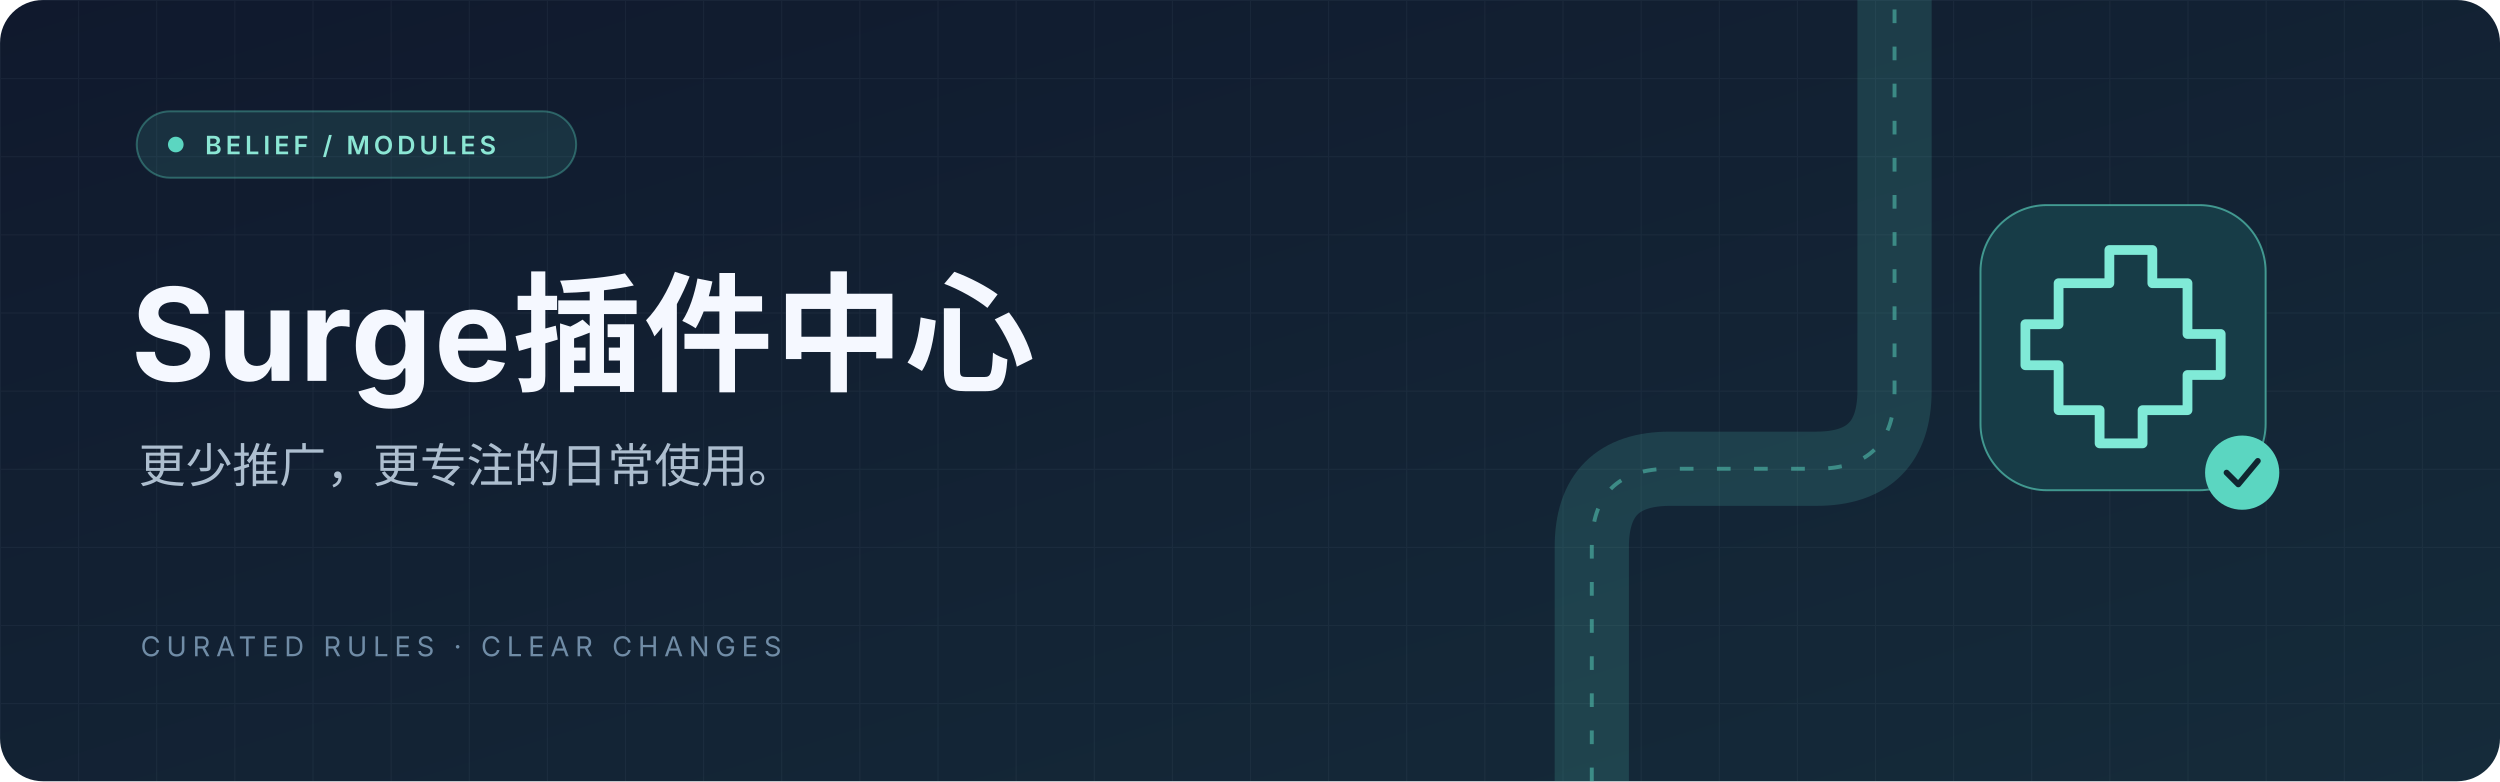
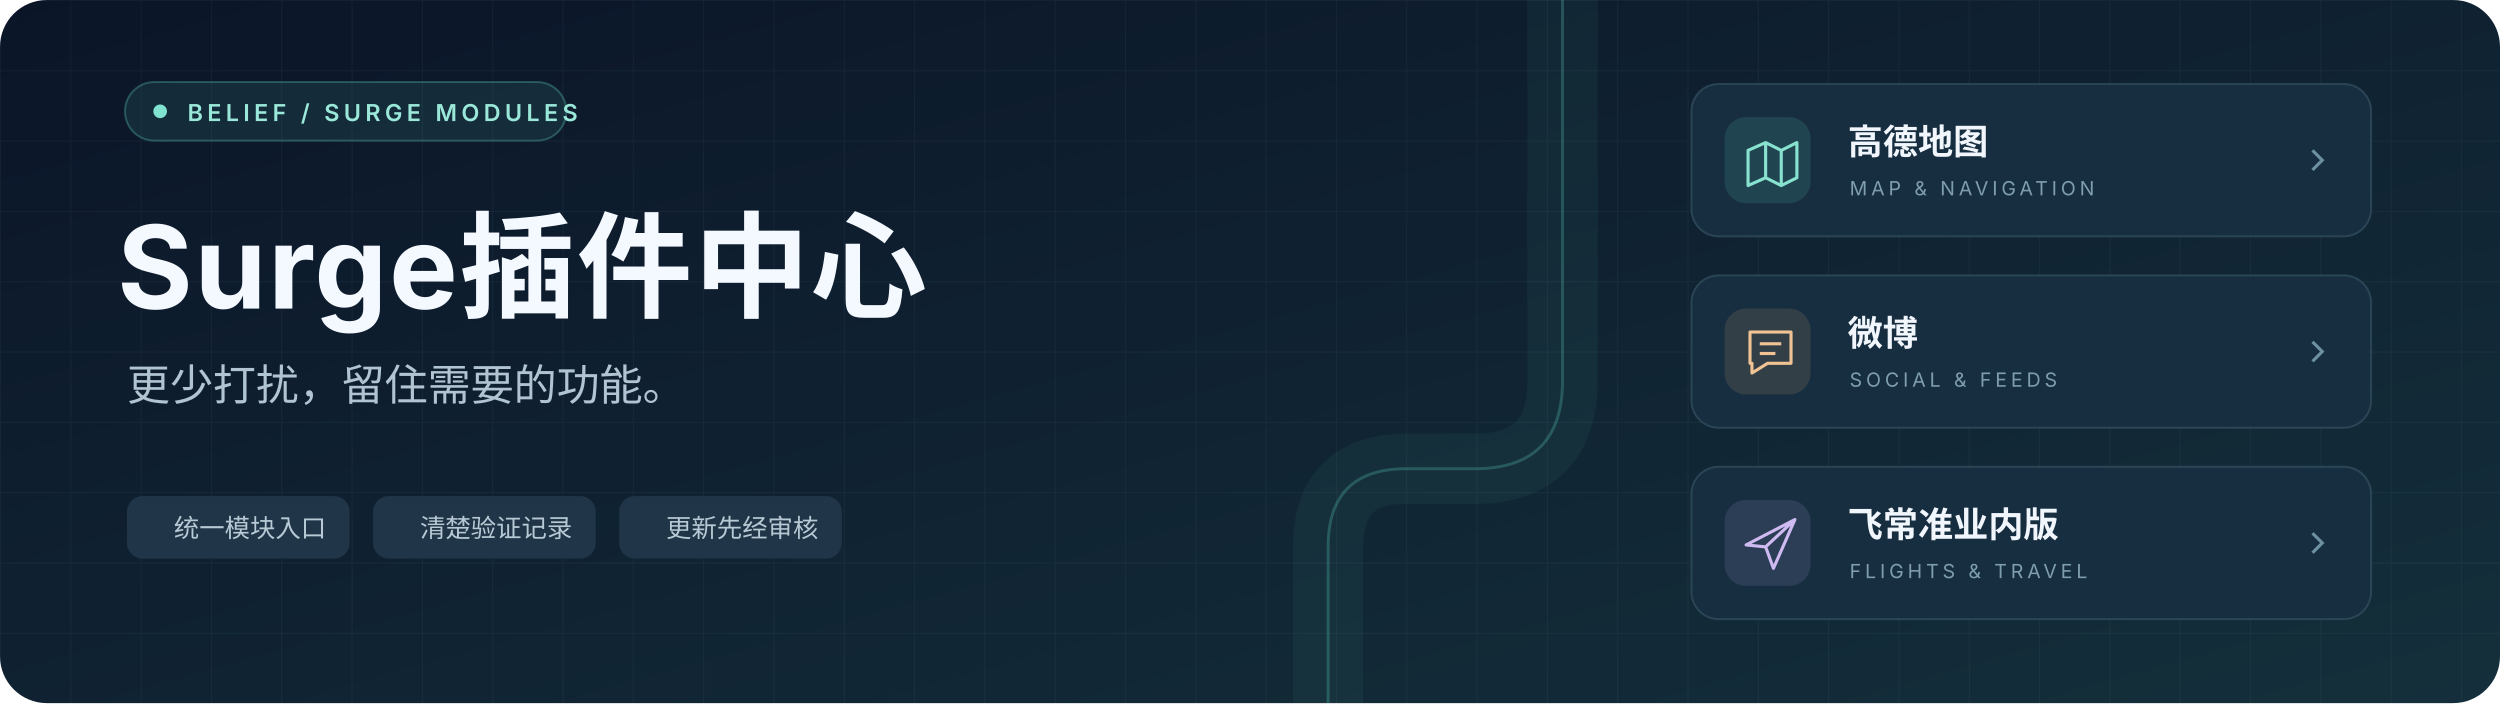
- <svg xmlns="http://www.w3.org/2000/svg" width="1280" height="400" viewBox="0 0 1280 400" role="img" aria-labelledby="title desc">
+ <svg xmlns="http://www.w3.org/2000/svg" width="1280" height="360" viewBox="0 0 1280 360" role="img" aria-labelledby="title desc">
  <defs>
-     <linearGradient id="bg" x2="1" y2="1">
-       <stop stop-color="#10192d" />
-       <stop offset="1" stop-color="#152b3a" />
+     <linearGradient id="bg" x1="0" y1="0" x2="1" y2="1">
+       <stop stop-color="#0b1528" />
+       <stop offset="1" stop-color="#142f3b" />
    </linearGradient>
-     <pattern id="grid" width="40" height="40" patternUnits="userSpaceOnUse">
-       <path d="M40 0H0V40" fill="none" stroke="#b8d7e3" stroke-opacity=".05" />
+     <pattern id="grid" width="36" height="36" patternUnits="userSpaceOnUse">
+       <path d="M36 0H0V36" fill="none" stroke="#a7cdd4" stroke-opacity=".05" />
    </pattern>
  </defs>
-   <rect width="1280" height="400" rx="22" fill="url(#bg)" />
-   <rect width="1280" height="400" rx="22" fill="url(#grid)" />
-   <path d="M815 400V280Q815 240 855 240H930Q970 240 970 200V0" stroke="#5bd6c1" stroke-opacity=".16" fill="none" stroke-width="38" />
-   <path d="M815 400V280Q815 240 855 240H930Q970 240 970 200V0" stroke="#5bd6c1" stroke-opacity=".5" fill="none" stroke-width="2" stroke-dasharray="7 12" />
-   <rect x="70" y="57" width="225" height="34" rx="17" fill="#5bd6c1" fill-opacity=".12" stroke="#5bd6c1" stroke-opacity=".35" />
-   <circle cx="90" cy="74" r="4" fill="#5bd6c1" />
+   <rect width="1280" height="360" rx="24" fill="url(#bg)" />
+   <rect width="1280" height="360" rx="24" fill="url(#grid)" />
+   <path d="M680 360V280Q680 240 720 240H755Q800 240 800 195V0" fill="none" stroke="#62dcc4" stroke-width="36" stroke-opacity=".055" />
+   <path d="M680 360V280Q680 240 720 240H755Q800 240 800 195V0" fill="none" stroke="#62dcc4" stroke-width="1.5" stroke-opacity=".25" />
  <g font-family="-apple-system,BlinkMacSystemFont,Segoe UI,PingFang SC,Microsoft YaHei,sans-serif">
-     <text x="105" y="79" fill="#8be6d4" font-size="13" font-weight="600" letter-spacing="2">BELIEF / MODULES</text>
-     <text x="67" y="195" fill="#f5f8ff" font-size="66" font-weight="750" letter-spacing="1">Surge插件中心</text>
-     <text x="71" y="247" fill="#adbecf" font-size="24">更少推广，更专注的日常使用。</text>
-     <text x="72" y="336" fill="#708ca6" font-size="14" letter-spacing="3">CURATED RULES · CLEAR CHANGES</text>
-   </g>
-   <g transform="translate(1014 105)">
-     <rect width="146" height="146" rx="34" fill="#173c47" stroke="#60ddc7" stroke-opacity=".6" />
-     <path d="M44 49H70V32H92V49H110V75H127V96H110V114H87V131H65V114H44V91H27V70H44Z" transform="translate(-4 -9)" fill="none" stroke="#80ead7" stroke-width="5" stroke-linejoin="round" />
-     <circle cx="134" cy="137" r="19" fill="#5bd6c1" />
-     <path d="m126 137 6 6 10-12" fill="none" stroke="#102630" stroke-width="3" stroke-linecap="round" stroke-linejoin="round" />
+     <rect x="64" y="42" width="226" height="30" rx="15" fill="#5ed7c1" fill-opacity=".1" stroke="#5ed7c1" stroke-opacity=".3" />
+     <circle cx="82" cy="57" r="3.5" fill="#80e3d0" />
+     <text x="96" y="62" fill="#9ae8d9" font-size="12" font-weight="600" letter-spacing="2.2">BELIEF / SURGE MODULES</text>
+     <text x="60" y="158" fill="#f4f8ff" font-size="59" font-weight="750" letter-spacing="1">Surge插件中心</text>
+     <text x="65" y="205" fill="#b0c4d1" font-size="22">更少打扰，留住需要的功能。</text>
+     <g font-size="13" fill="#b6c9d4">
+       <rect x="65" y="254" width="114" height="32" rx="8" fill="#203547" />
+       <text x="89" y="275">统一模块入口</text>
+       <rect x="191" y="254" width="114" height="32" rx="8" fill="#203547" />
+       <text x="215" y="275">清楚验证记录</text>
+       <rect x="317" y="254" width="114" height="32" rx="8" fill="#203547" />
+       <text x="341" y="275">更新先经审核</text>
+     </g>
+     <g transform="translate(866 43)">
+       <rect width="348" height="78" rx="14" fill="#172e40" stroke="#365465" stroke-opacity=".65" />
+       <rect x="17" y="17" width="44" height="44" rx="11" fill="#66d9c1" fill-opacity=".13" />
+       <path d="m29 34 9-4 8 4 8-4v18l-8 4-8-4-9 4zM38 30v18m8-14v18" fill="none" stroke="#87e3cf" stroke-width="1.6" stroke-linejoin="round" />
+       <text x="80" y="36" fill="#f1f6fc" font-size="18" font-weight="600">高德地图</text>
+       <text x="81" y="57" fill="#7e9ead" font-size="10" letter-spacing="2">MAP &amp; NAVIGATION</text>
+       <path d="m318 34 5 5-5 5" fill="none" stroke="#6d91a2" stroke-width="1.6" />
+     </g>
+     <g transform="translate(866 141)">
+       <rect width="348" height="78" rx="14" fill="#172e40" stroke="#365465" stroke-opacity=".65" />
+       <rect x="17" y="17" width="44" height="44" rx="11" fill="#efb177" fill-opacity=".13" />
+       <path d="M30 29h21v16H39l-8 5v-5h-1zM35 35h11m-11 5h8" fill="none" stroke="#efc394" stroke-width="1.6" stroke-linejoin="round" />
+       <text x="80" y="36" fill="#f1f6fc" font-size="18" font-weight="600">微博</text>
+       <text x="81" y="57" fill="#7e9ead" font-size="10" letter-spacing="2">SOCIAL &amp; FEEDS</text>
+       <path d="m318 34 5 5-5 5" fill="none" stroke="#6d91a2" stroke-width="1.6" />
+     </g>
+     <g transform="translate(866 239)">
+       <rect width="348" height="78" rx="14" fill="#172e40" stroke="#365465" stroke-opacity=".65" />
+       <rect x="17" y="17" width="44" height="44" rx="11" fill="#bca2ec" fill-opacity=".13" />
+       <path d="m28 40 25-13-11 25-4-11zM38 41l15-14" fill="none" stroke="#cfbaf2" stroke-width="1.6" stroke-linejoin="round" />
+       <text x="80" y="36" fill="#f1f6fc" font-size="18" font-weight="600">飞常准业内版</text>
+       <text x="81" y="57" fill="#7e9ead" font-size="10" letter-spacing="2">FLIGHTS &amp; TRAVEL</text>
+       <path d="m318 34 5 5-5 5" fill="none" stroke="#6d91a2" stroke-width="1.6" />
+     </g>
  </g>
</svg>
